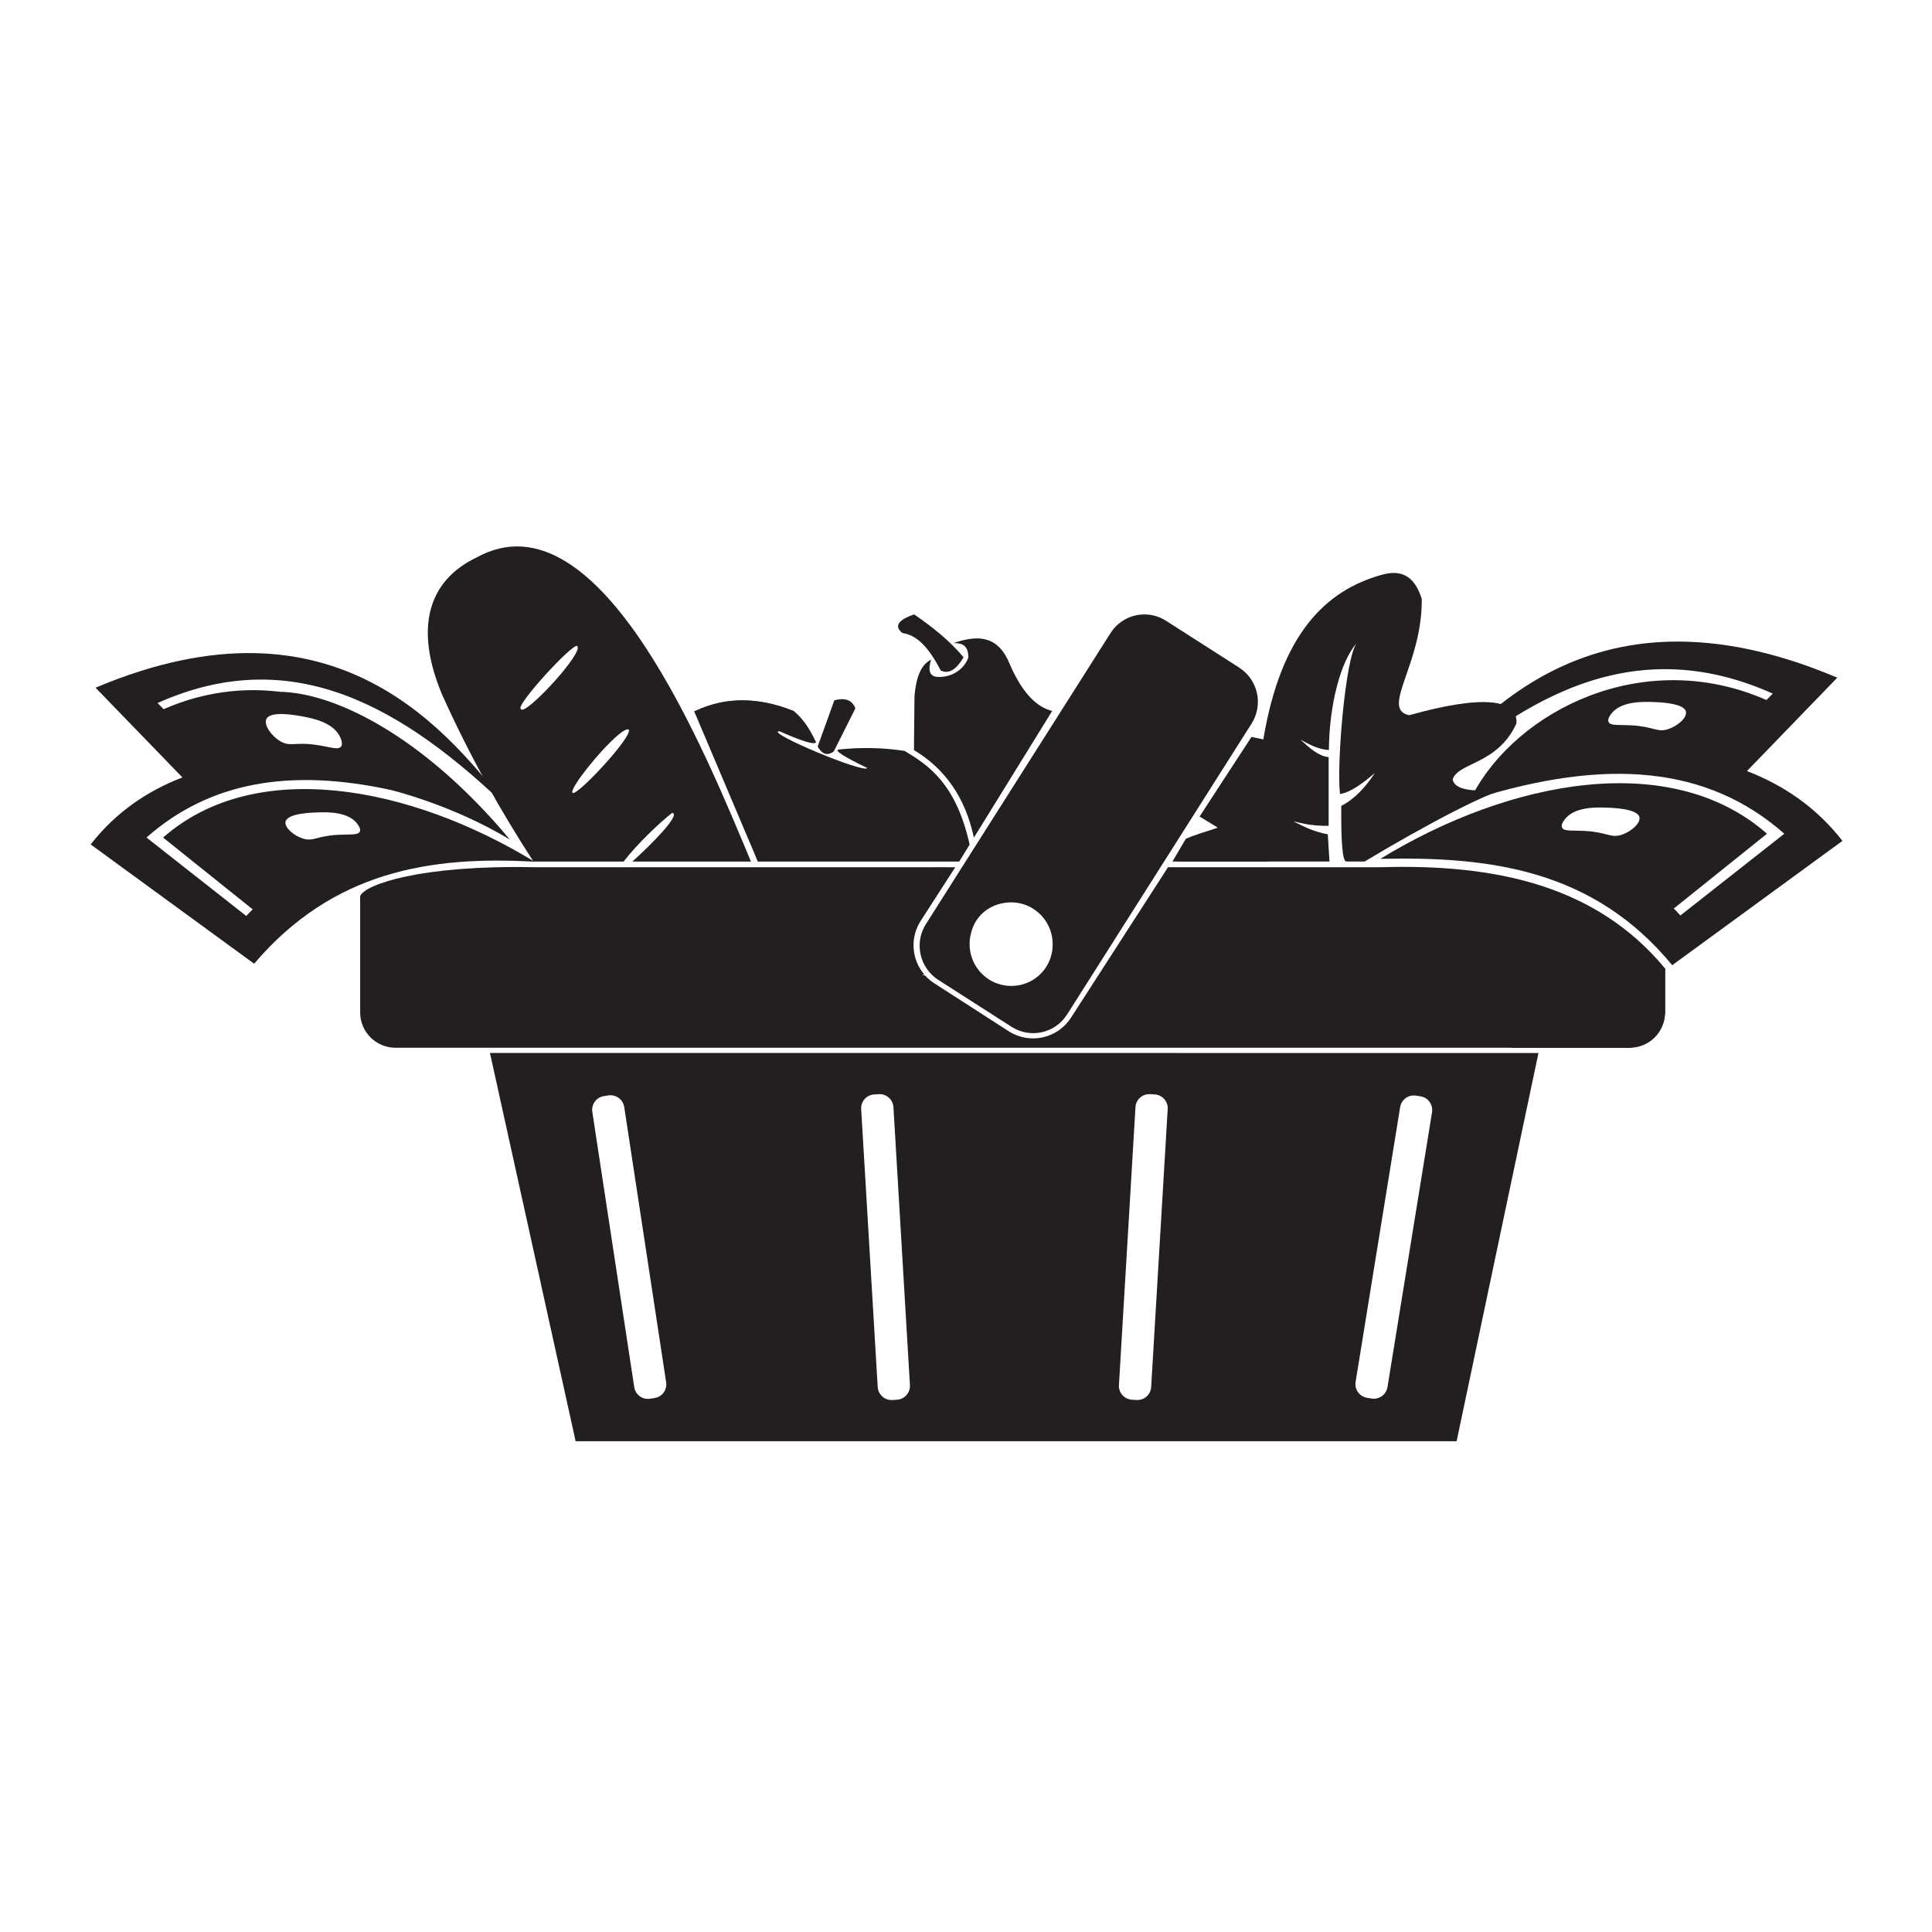
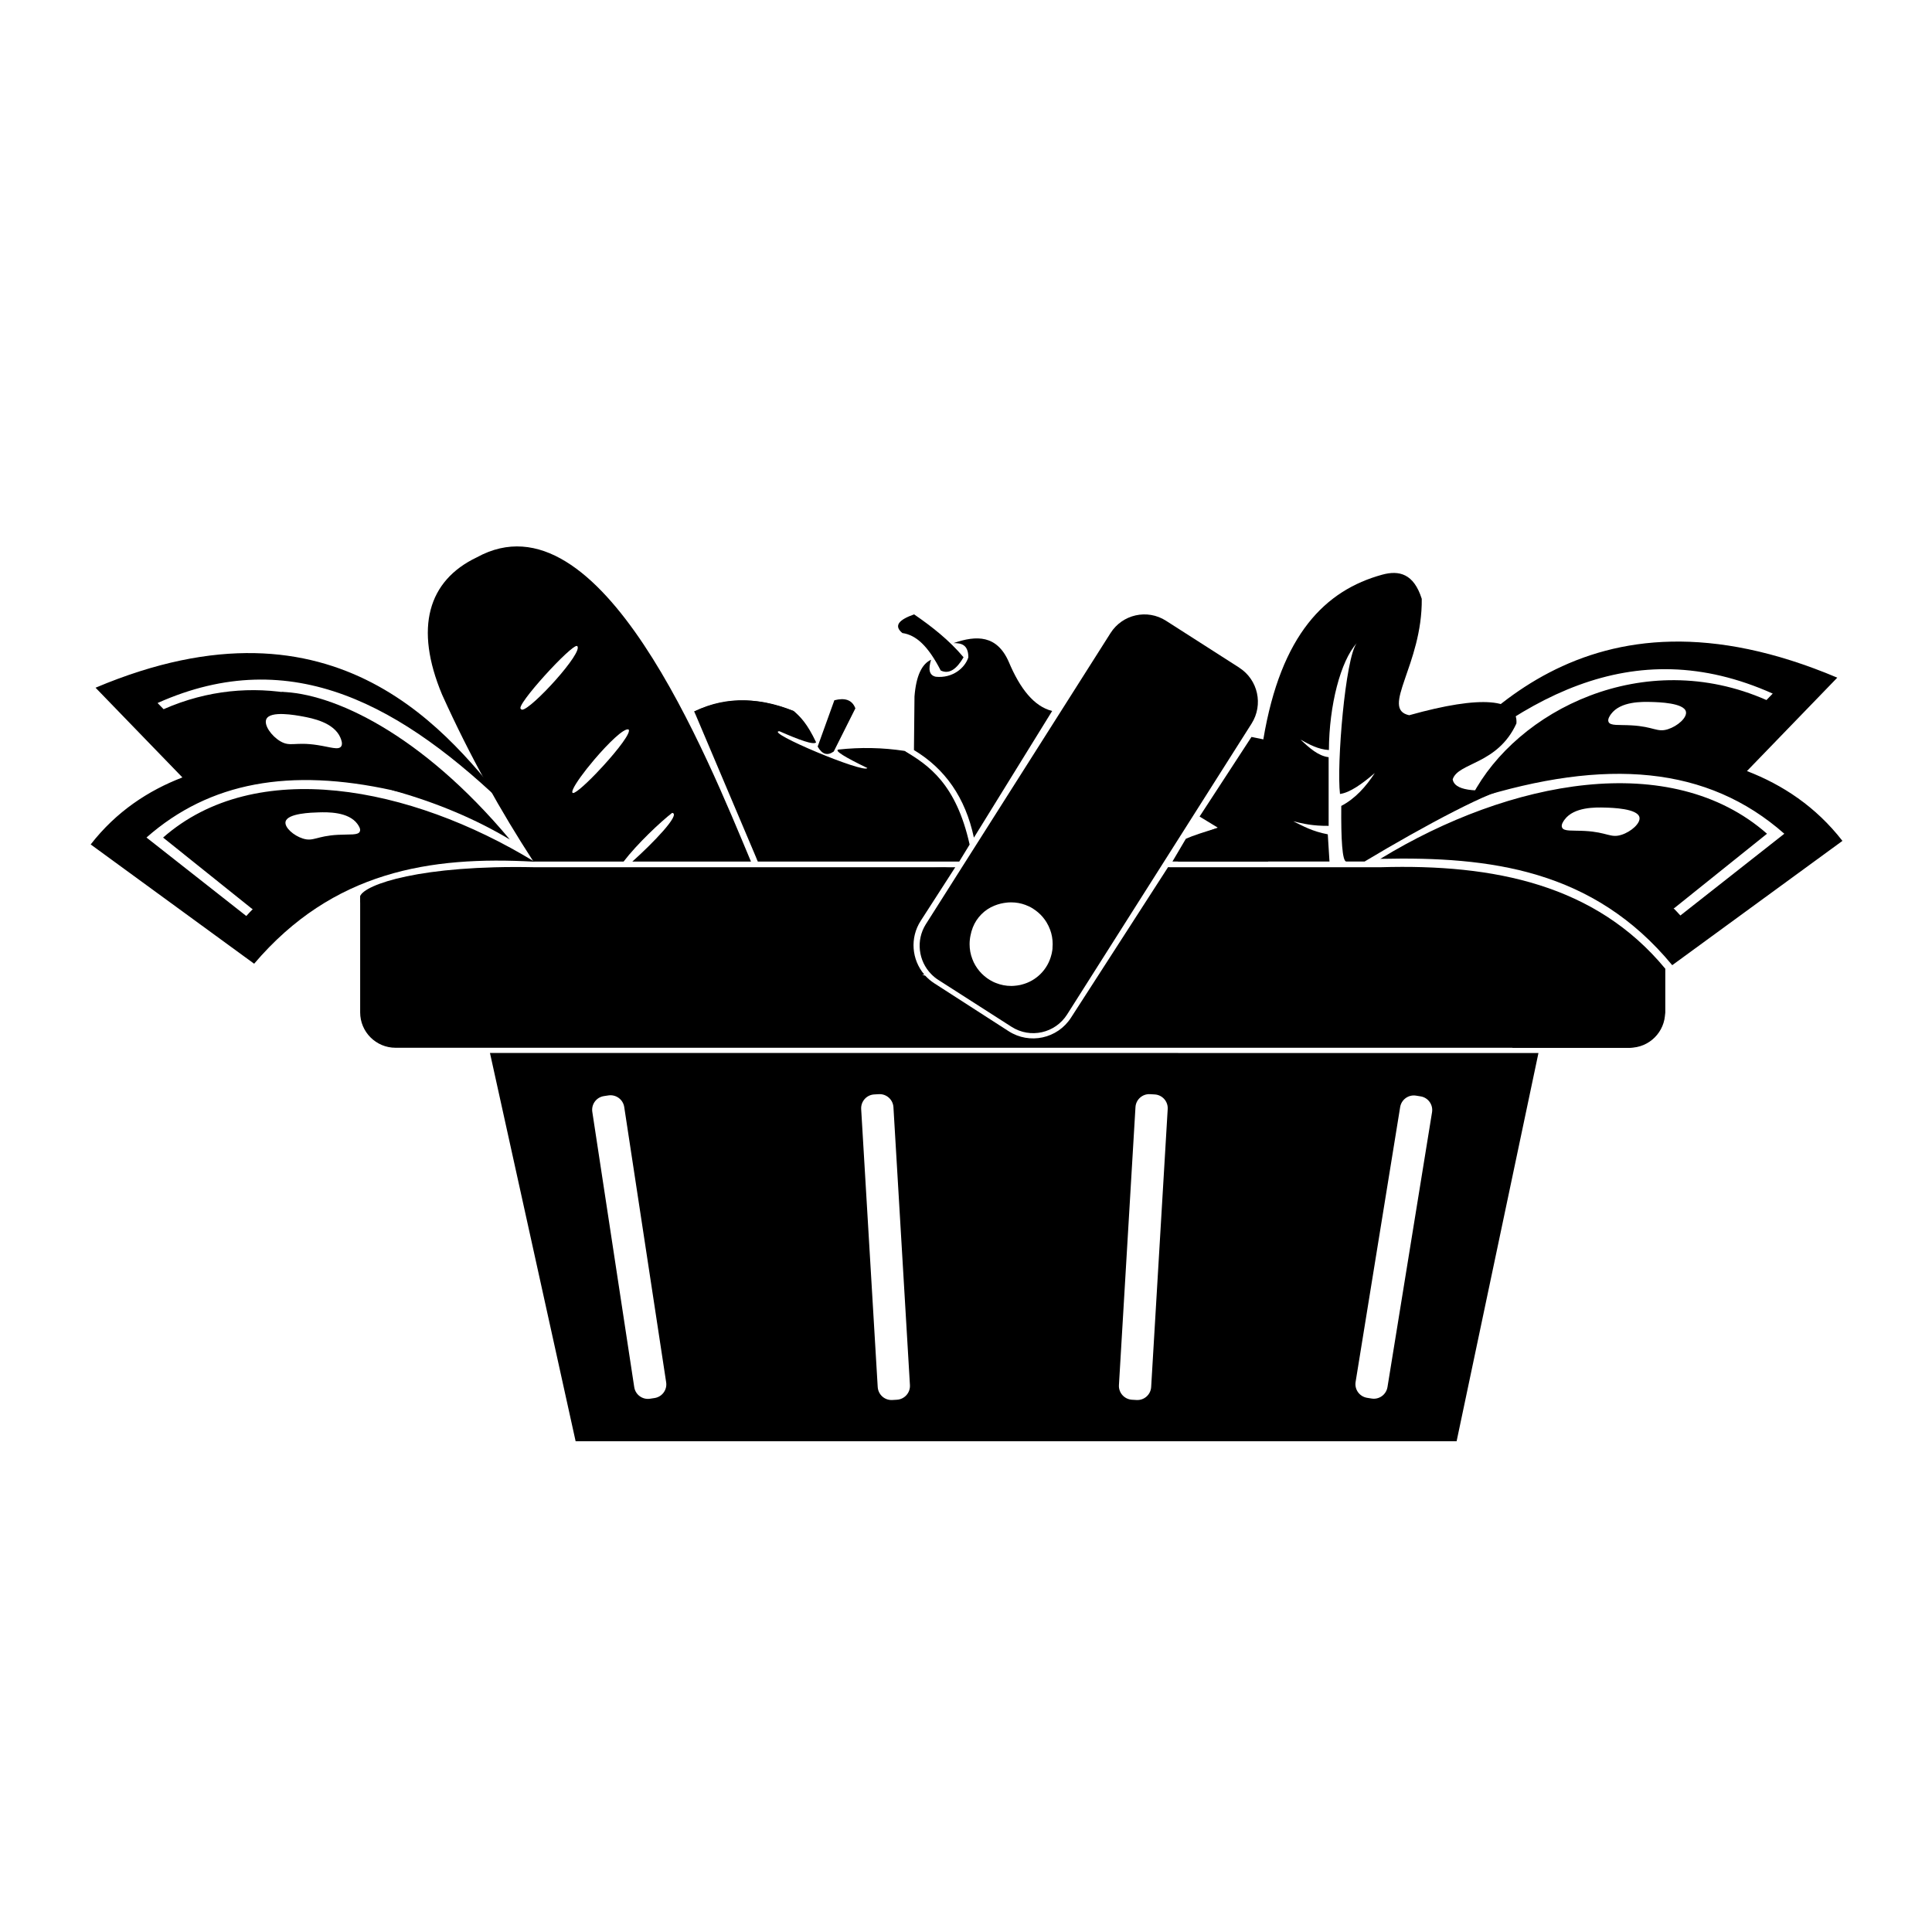
<svg xmlns="http://www.w3.org/2000/svg" version="1.1" viewBox="0 0 500 500">
  <defs>
    <style>
      .st0 {
-         fill: #231f20;
+       fill: #000000;
      }

      .st1 {
-         fill: none;
+       fill: none;
      }
    </style>
  </defs>
  <g id="Layer_2">
    <path class="st0" d="M211.61,193.21l4.32-11.98c2.7-.7,4.6-.14,5.44,2.09l-5.6,11.17c-1.62,1.15-3.01.77-4.16-1.28Z" />
    <path class="st0" d="M243.46,173.53c2.27,1.07,4.18-.48,5.91-3.43-3.73-4.43-8.16-7.91-12.8-11.1-3.78,1.33-5.42,2.88-3.04,4.83,3.58.51,6.65,3.35,9.93,9.7Z" />
    <path class="st0" d="M344.07,222.97l-.44-7.05c-4.04-.76-6.36-2.12-8.95-3.38,2.52.63,5.1,1.23,9.17,1.19v-17.77c-2.68-.32-4.98-2.38-7.27-4.55,2.26,1.26,4.52,2.52,7.34,2.7.06-11.61,3.03-23.04,7.19-27.65-2.95,3.78-5.23,31.56-4.32,39.02,2.54-.34,5.68-2.57,9.01-5.42-2.36,3.6-5.11,6.65-8.68,8.51-.08,8.88.28,14.15,1.24,14.39h4.8c15.31-9.19,33.88-19.13,38.04-19-10.17,1.37-14.8.43-15.25-2.25,1.39-4.44,11.61-3.78,16.5-14.48.48-6.44-8.98-7.4-27.75-2.13-7.58-1.62,3.43-13.07,3.25-30.12-2.06-6.51-5.83-7.46-10.25-6.25-14.7,4.04-26.19,15.41-30.75,42.61-2.02,4.12-14.04,15.92-11.75,22.89-4.7,1.36-10.58,6.15-10.33,8.73h39.19Z" />
    <path class="st0" d="M159.49,226.64" />
    <path class="st0" d="M174.02,210.37" />
    <path class="st1" d="M148.19,205.06c-.49-1.82,12.25-17.02,14.53-16.28,1.69,1.31-14.22,18.34-14.53,16.28Z" />
    <path class="st0" d="M163.65,222.97h30.7c-11.33-26.97-38.91-96.34-70.95-78.73-12.65,6.02-16.2,18.27-9,35.5,7.27,16.12,15.25,30.28,23.66,43.23h23.33c3.48-4.56,9.55-10.27,12.56-12.6,2.4.27-5.19,8.04-10.3,12.6ZM135.13,183.67h-.01c-.14,0-.24-.06-.29-.2-1.81-.5,13.29-17.03,14.53-16.28,1.85,1.47-11.92,16.48-14.23,16.48ZM156.17,198.14c-.65.71-1.31,1.41-1.95,2.08-3.14,3.25-5.97,5.7-6.1,4.84-.18-.68,1.46-3.2,3.71-6.07.64-.8,1.32-1.63,2.01-2.45,3.54-4.15,7.61-8.15,8.81-7.76.84.65-2.69,5.21-6.48,9.36Z" />
    <path class="st0" d="M179.68,184.13" />
    <path class="st0" d="M196.14,222.97c-5.24-15.59-10.61-28.41-16.46-38.85,8.9-4.36,17.42-3.25,25.81-.07-9.44-.97-14.73,7.21-9.35,38.92Z" />
    <path class="st0" d="M47.18,201.17l-22.45-23.19c62.95-26.61,92.14,12.67,107.3,31.67-27.75-26.91-56.37-43.32-91.25-27.71l1.56,1.6c11.46-5.04,23.06-5.93,33.66-3.96,17.67,3.28,32.56,14.5,39.47,27.69.21.4-.06.99-.38.89-.86-.27-1.72-.53-2.57-.78-3.77-1.12-7.44-2.08-11-2.86-26.44-5.81-47.25-2.19-63.61,12.23l25.83,20.31c.56-.61,1.11-1.22,1.69-1.79-.08,0-.14-.03-.2-.06l-23.02-18.45c23.9-21,63.91-13.38,96.02,6.19.05.03.09.06.13.08-.08,0-.14-.02-.22-.03-26.83-1.49-51.98,2.46-72.37,26.41l-42.3-30.87c6.63-8.52,14.9-13.94,23.73-17.34ZM88.12,190.95c-1.69-4.03-7.41-5.08-9.72-5.52-1.86-.34-8.48-1.58-9.48.7-.67,1.53,1.33,4.35,3.63,5.71,2.62,1.54,3.75.07,9.64.99,3.28.5,5.4,1.35,6.1.34.47-.67,0-1.79-.18-2.22ZM92.52,213.26c-2.34-3.23-7.83-3.08-10.03-3.02-1.79.05-8.12.22-8.59,2.42-.31,1.48,2.09,3.6,4.47,4.35,2.73.87,3.48-.65,9.07-.96,3.13-.17,5.24.16,5.68-.85.31-.68-.35-1.57-.6-1.93Z" />
    <path class="st0" d="M131.95,217.27c-8.77-5.23-18.84-9.55-30.45-12.77-2.83-12.02-14.33-19.4-28.78-25.44,13.29.26,36.18,10.65,59.23,38.21Z" />
    <path class="st1" d="M126.8,272.5l271.34.02-271.34-.02Z" />
    <path class="st0" d="M320.74,172.8l-18.98-12.15c-4.85-3.11-11.29-1.67-14.37,3.21l-38.46,60.62-2.28,3.6-2.3,3.63-4.72,7.44s0,.02-.02.03c-2.64,4.19-1.93,9.56,1.42,12.95.53.54,1.13,1.04,1.79,1.46l.44.28,18.53,11.87c4.86,3.11,11.29,1.67,14.38-3.2l24.13-38.05,23.61-37.23c3.09-4.88,1.67-11.34-3.18-14.45ZM272.4,245.35c-.03.4-.09.79-.17,1.17,0,.04,0,.09-.02.13-.03.14-.06.27-.1.4-.93,3.84-3.92,6.83-7.73,7.77-.13.04-.26.07-.39.1-.05,0-.09.02-.14.02-.39.08-.79.14-1.2.17-.32.04-.63.05-.94.05h-.02c-1.35,0-2.64-.25-3.83-.72-.29-.1-.56-.22-.83-.35-2.2-1.07-3.97-2.85-5.04-5.06-.13-.27-.25-.55-.35-.84-.47-1.2-.71-2.49-.71-3.84,0-.22,0-.44.02-.66,0-.15.02-.3.04-.45.03-.36.09-.72.16-1.07.13-.72.34-1.44.62-2.17,1.01-2.56,3.05-4.61,5.59-5.62,1.08-.44,2.17-.69,3.22-.79.13-.02.27-.03.4-.04.24,0,.47-.02.7-.02,1.3,0,2.55.23,3.7.66.33.12.65.26.96.41.32.15.62.32.92.5.3.19.58.38.85.59.83.62,1.57,1.35,2.18,2.19.21.27.4.56.58.86.18.3.35.61.5.93.15.31.29.64.41.97.43,1.16.65,2.41.65,3.71,0,.33-.02.67-.05,1.01Z" />
    <path class="st0" d="M430.93,262.01c0,5.05-4.1,9.15-9.16,9.15H102.37c-5.06,0-9.16-4.1-9.16-9.15v-28.42c0-5.05,154.01-9.15,154.01-9.15l-7.34,11.39-1.6,2.48c-2.85,4.43-2.33,10.07.92,13.89h-.59l.86.32c.67.72,1.43,1.38,2.3,1.94l19.26,12.41c5.42,3.5,12.65,1.94,16.14-3.49l25.11-38.94,128.65,37.57Z" />
    <path class="st0" d="M248.25,222.97s-4.83-21.97-14.18-28.64c-5.68-.86-11.38-.97-17.11-.34-1.03.29,1.62,1.93,7.5,4.77-.68,1.54-26.74-9.39-22.75-9.52,5.06,2.23,8.92,3.65,9.5,2.87-2.31-4.86-4.03-6.55-5.73-8.06-10.12-4.18-18.39-3.23-25.81.07l16.46,38.85h52.11Z" />
    <path class="st0" d="M250.94,218.57l-2.69,4.4-14.18-28.64c6.29,3.7,13.38,8.57,16.87,24.24Z" />
    <path class="st0" d="M430.93,250.66v11.36c-.83,6.16-4.44,8.44-9.16,9.15h-30.28c-6.55-6.52,4.64-16.98,39.44-20.51Z" />
    <path class="st0" d="M302.28,224.44c13.89,19.34,50.7,33.29,128.65,37.57v-11.36c-17.96-21.69-44.2-27.09-73.63-26.21h-55.02Z" />
    <path class="st1" d="M228.47,193.71l-7.34,11.39-.26,3.36s.01-.02.02-.03l4.76-7.47h-1.49c1.61-1.84,2.87-3.03,3.81-3.64l2.3-3.61h-1.8ZM257.76,231.92c-3.12,4.89-9.61,6.33-14.51,3.21l-18.7-11.92-3.83-1.42c.67.72,1.43,1.38,2.3,1.94l19.26,12.41c5.42,3.5,12.65,1.94,16.14-3.49M283.53,193.71h-1.42M221.32,202.63l-.19,2.47-.26,3.36-.27,3.52" />
    <path class="st0" d="M252.04,216.79l20.26-32.79c-4.68-1.16-8.3-5.75-11.21-12.66-3.06-7.04-8.37-6.97-14.3-4.91,2.04-.01,3.8.43,3.82,3.68-.87,2.78-4.12,5.48-8.43,5.03-1.77-.38-1.96-2.02-1.22-4.4-2.39,1.1-3.87,4.16-4.29,9.5l-.14,13.88c8.02,4.81,13.3,12.27,15.52,22.68Z" />
    <path class="st0" d="M326.97,191.35l-3.09-.63-13.43,20.6,4.77,2.91c-3.47,1.05-6.55,2.04-8.32,2.84l-3.47,5.89h24.76l-1.23-31.62Z" />
    <path class="st0" d="M126.8,272.5l22.17,100.49h228l21.18-100.47-271.35-.02ZM169.4,361.81l-1.18.18c-1.95.3-3.78-1.04-4.08-3l-10.85-71.23c-.3-1.96,1.04-3.79,3-4.09l1.18-.18c1.95-.29,3.78,1.05,4.08,3.01l10.85,71.23c.3,1.96-1.04,3.78-3,4.08ZM232.13,362.25l-1.19.07c-1.98.12-3.67-1.39-3.79-3.37l-4.28-71.92c-.11-1.98,1.39-3.68,3.37-3.79l1.19-.07c1.97-.12,3.67,1.39,3.79,3.36l4.27,71.93c.12,1.97-1.39,3.67-3.36,3.79ZM297.92,358.95c-.11,1.98-1.81,3.49-3.79,3.37l-1.18-.07c-1.98-.12-3.49-1.82-3.37-3.79l4.28-71.93c.11-1.97,1.81-3.48,3.79-3.36l1.18.07c1.98.11,3.49,1.81,3.37,3.79l-4.28,71.92ZM370.61,287.85l-11.53,71.12c-.32,1.96-2.16,3.29-4.11,2.97l-1.18-.19c-1.95-.32-3.28-2.16-2.96-4.11l11.53-71.13c.32-1.95,2.16-3.28,4.11-2.96l1.18.19c1.95.31,3.28,2.15,2.96,4.11Z" />
    <path class="st0" d="M123.2,224.44" />
    <path class="st0" d="M138.34,224.44h108.87s-154.01,9.15-154.01,9.15v-1.67c1.18-3.04,15.78-8.11,45.14-7.48Z" />
  </g>
  <g id="Layer_3">
    <path class="st0" d="M452.11,199.55l23.38-24.17c-65.56-27.73-95.95,13.2-111.74,33,28.9-28.04,58.7-45.14,95.03-28.88l-1.62,1.67c-31.83-14.01-64.65,2.74-76.15,24.72-.22.42-.43.84-.63,1.26.35-.12.69-.23,1.03-.33,34.38-10.79,60.52-8.56,80.37,8.95l-26.9,21.16c-.58-.64-1.16-1.27-1.76-1.87.08-.01.15-.03.21-.06l23.97-19.23c-24.89-21.88-66.56-13.94-99.99,6.45-.05.03-.09.06-.14.08.08,0,.15-.02.23-.03,28.26-.64,54.96,2.77,75.37,27.52l44.05-32.17c-6.9-8.88-15.52-14.53-24.71-18.07ZM416.92,184.82c2.45-3.37,8.15-3.21,10.46-3.15,1.85.05,8.46.23,8.94,2.52.33,1.54-2.17,3.74-4.66,4.53-2.83.9-3.61-.68-9.45-1-3.25-.19-5.46.17-5.92-.89-.31-.71.37-1.65.63-2.01ZM404.89,212.15c2.44-3.37,8.15-3.21,10.45-3.15,1.86.05,8.46.23,8.95,2.52.32,1.54-2.18,3.75-4.66,4.53-2.84.91-3.62-.68-9.45-1-3.26-.18-5.46.17-5.92-.89-.32-.71.36-1.64.63-2.01Z" />
  </g>
</svg>
